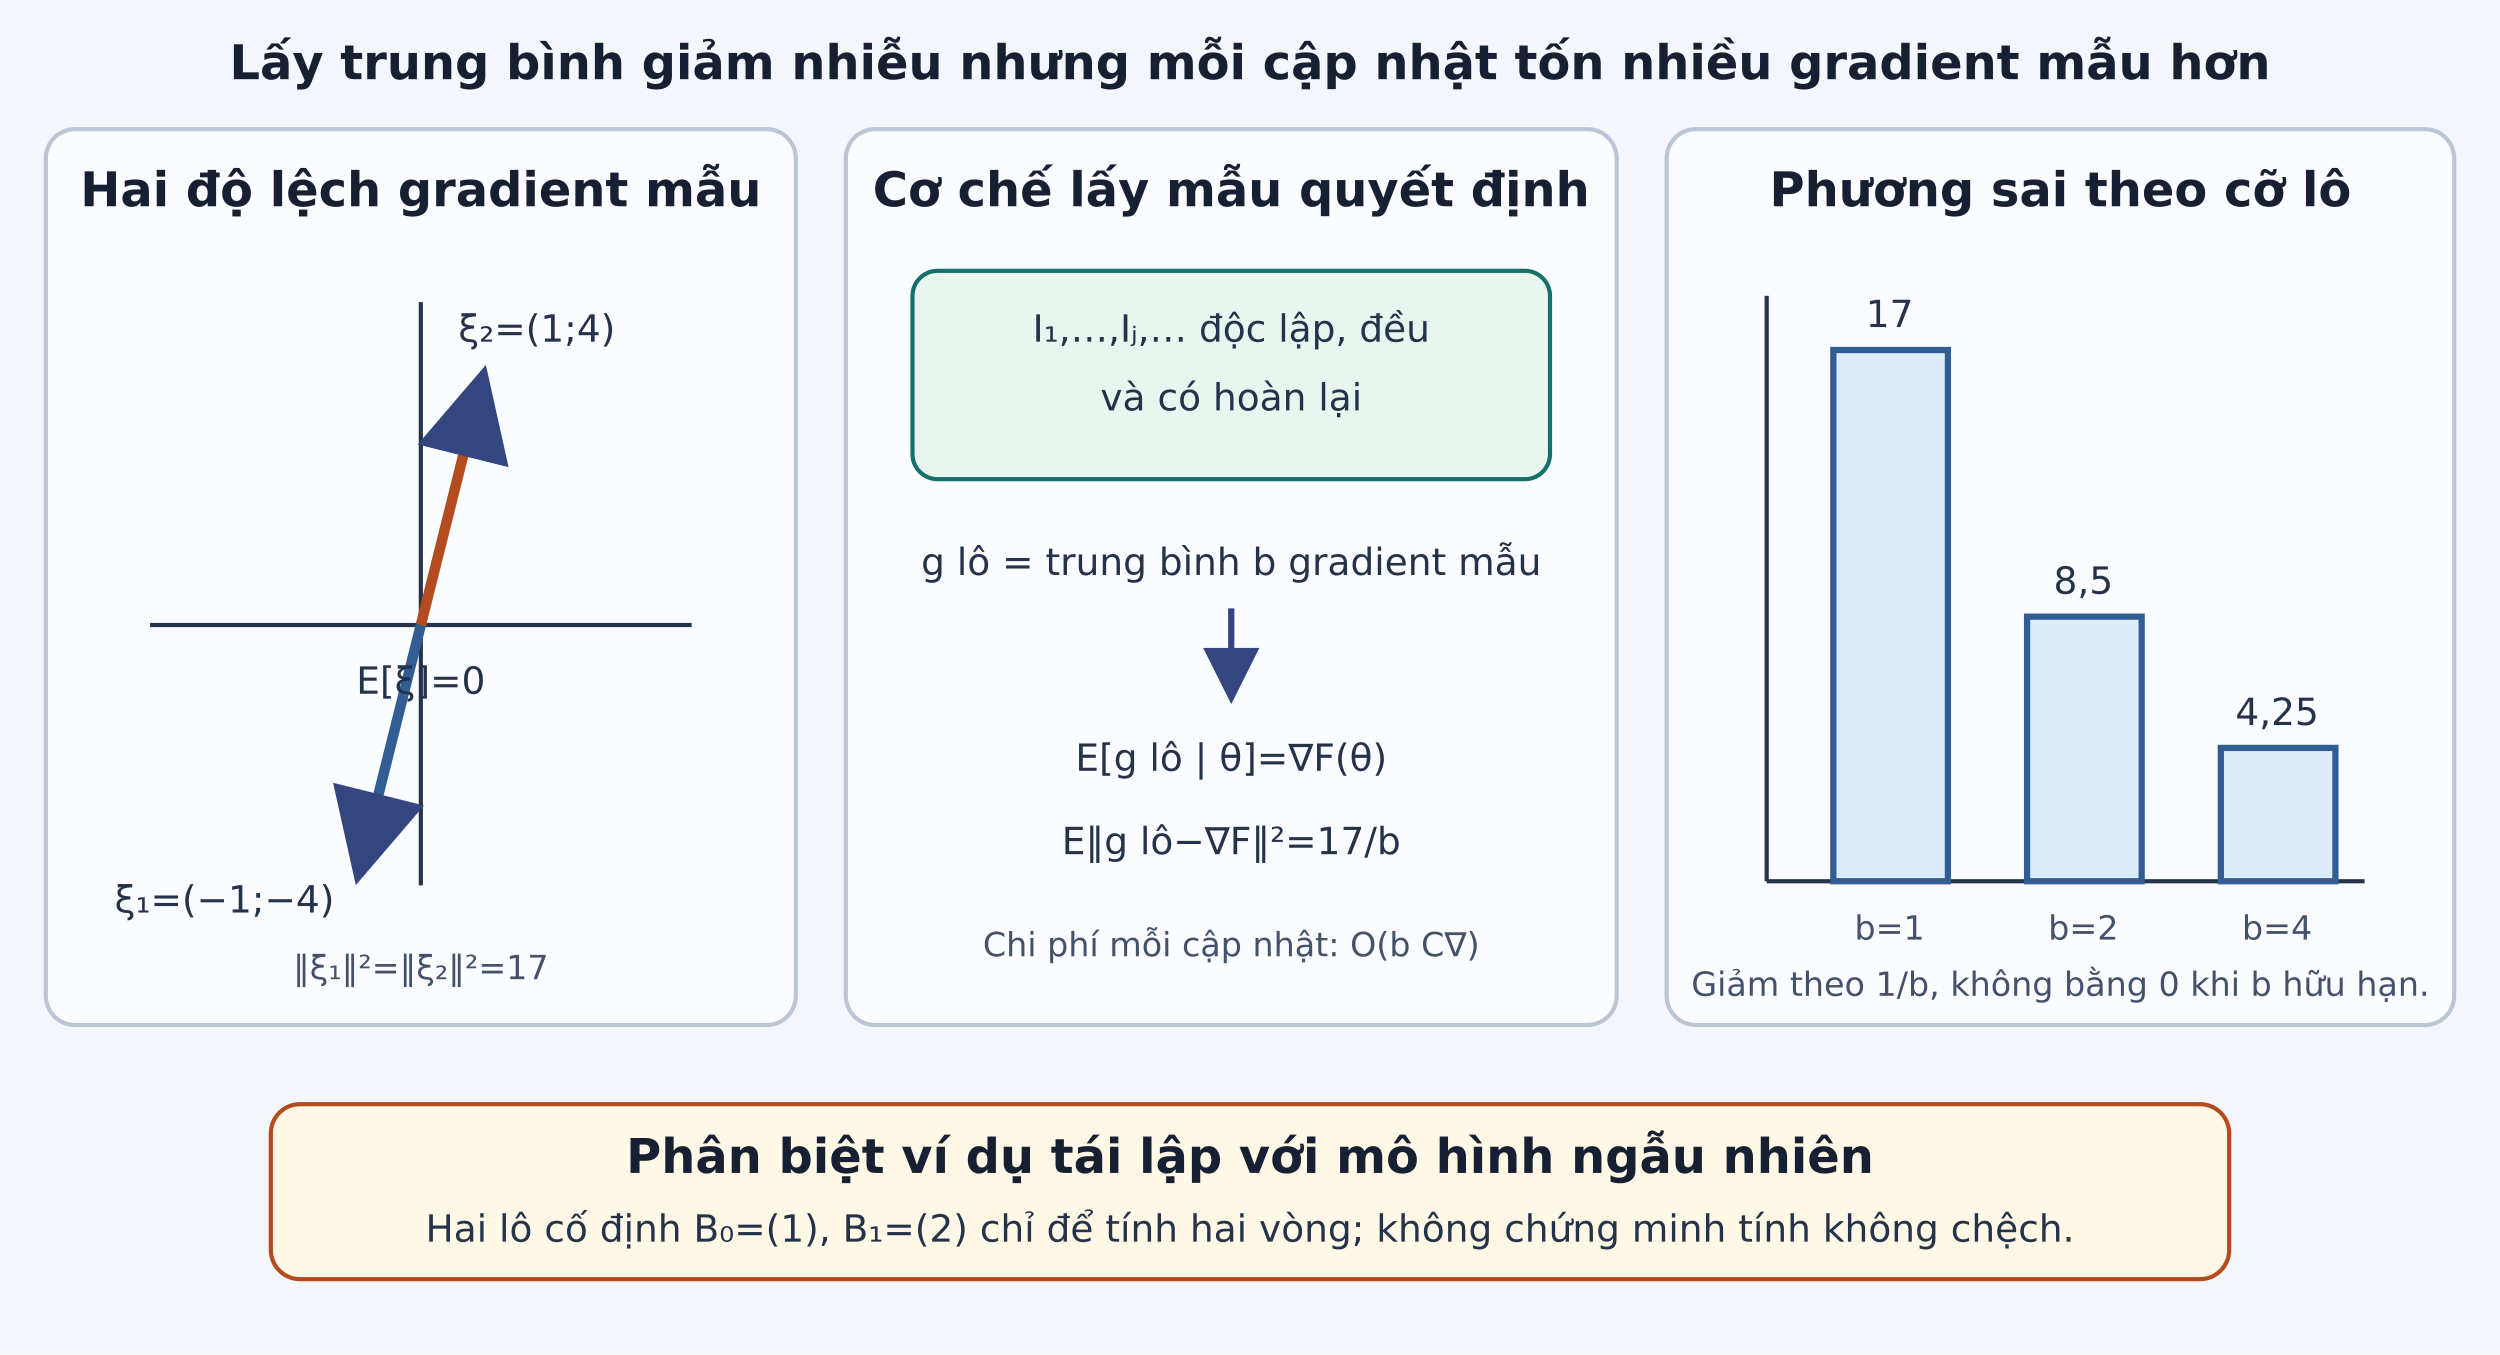
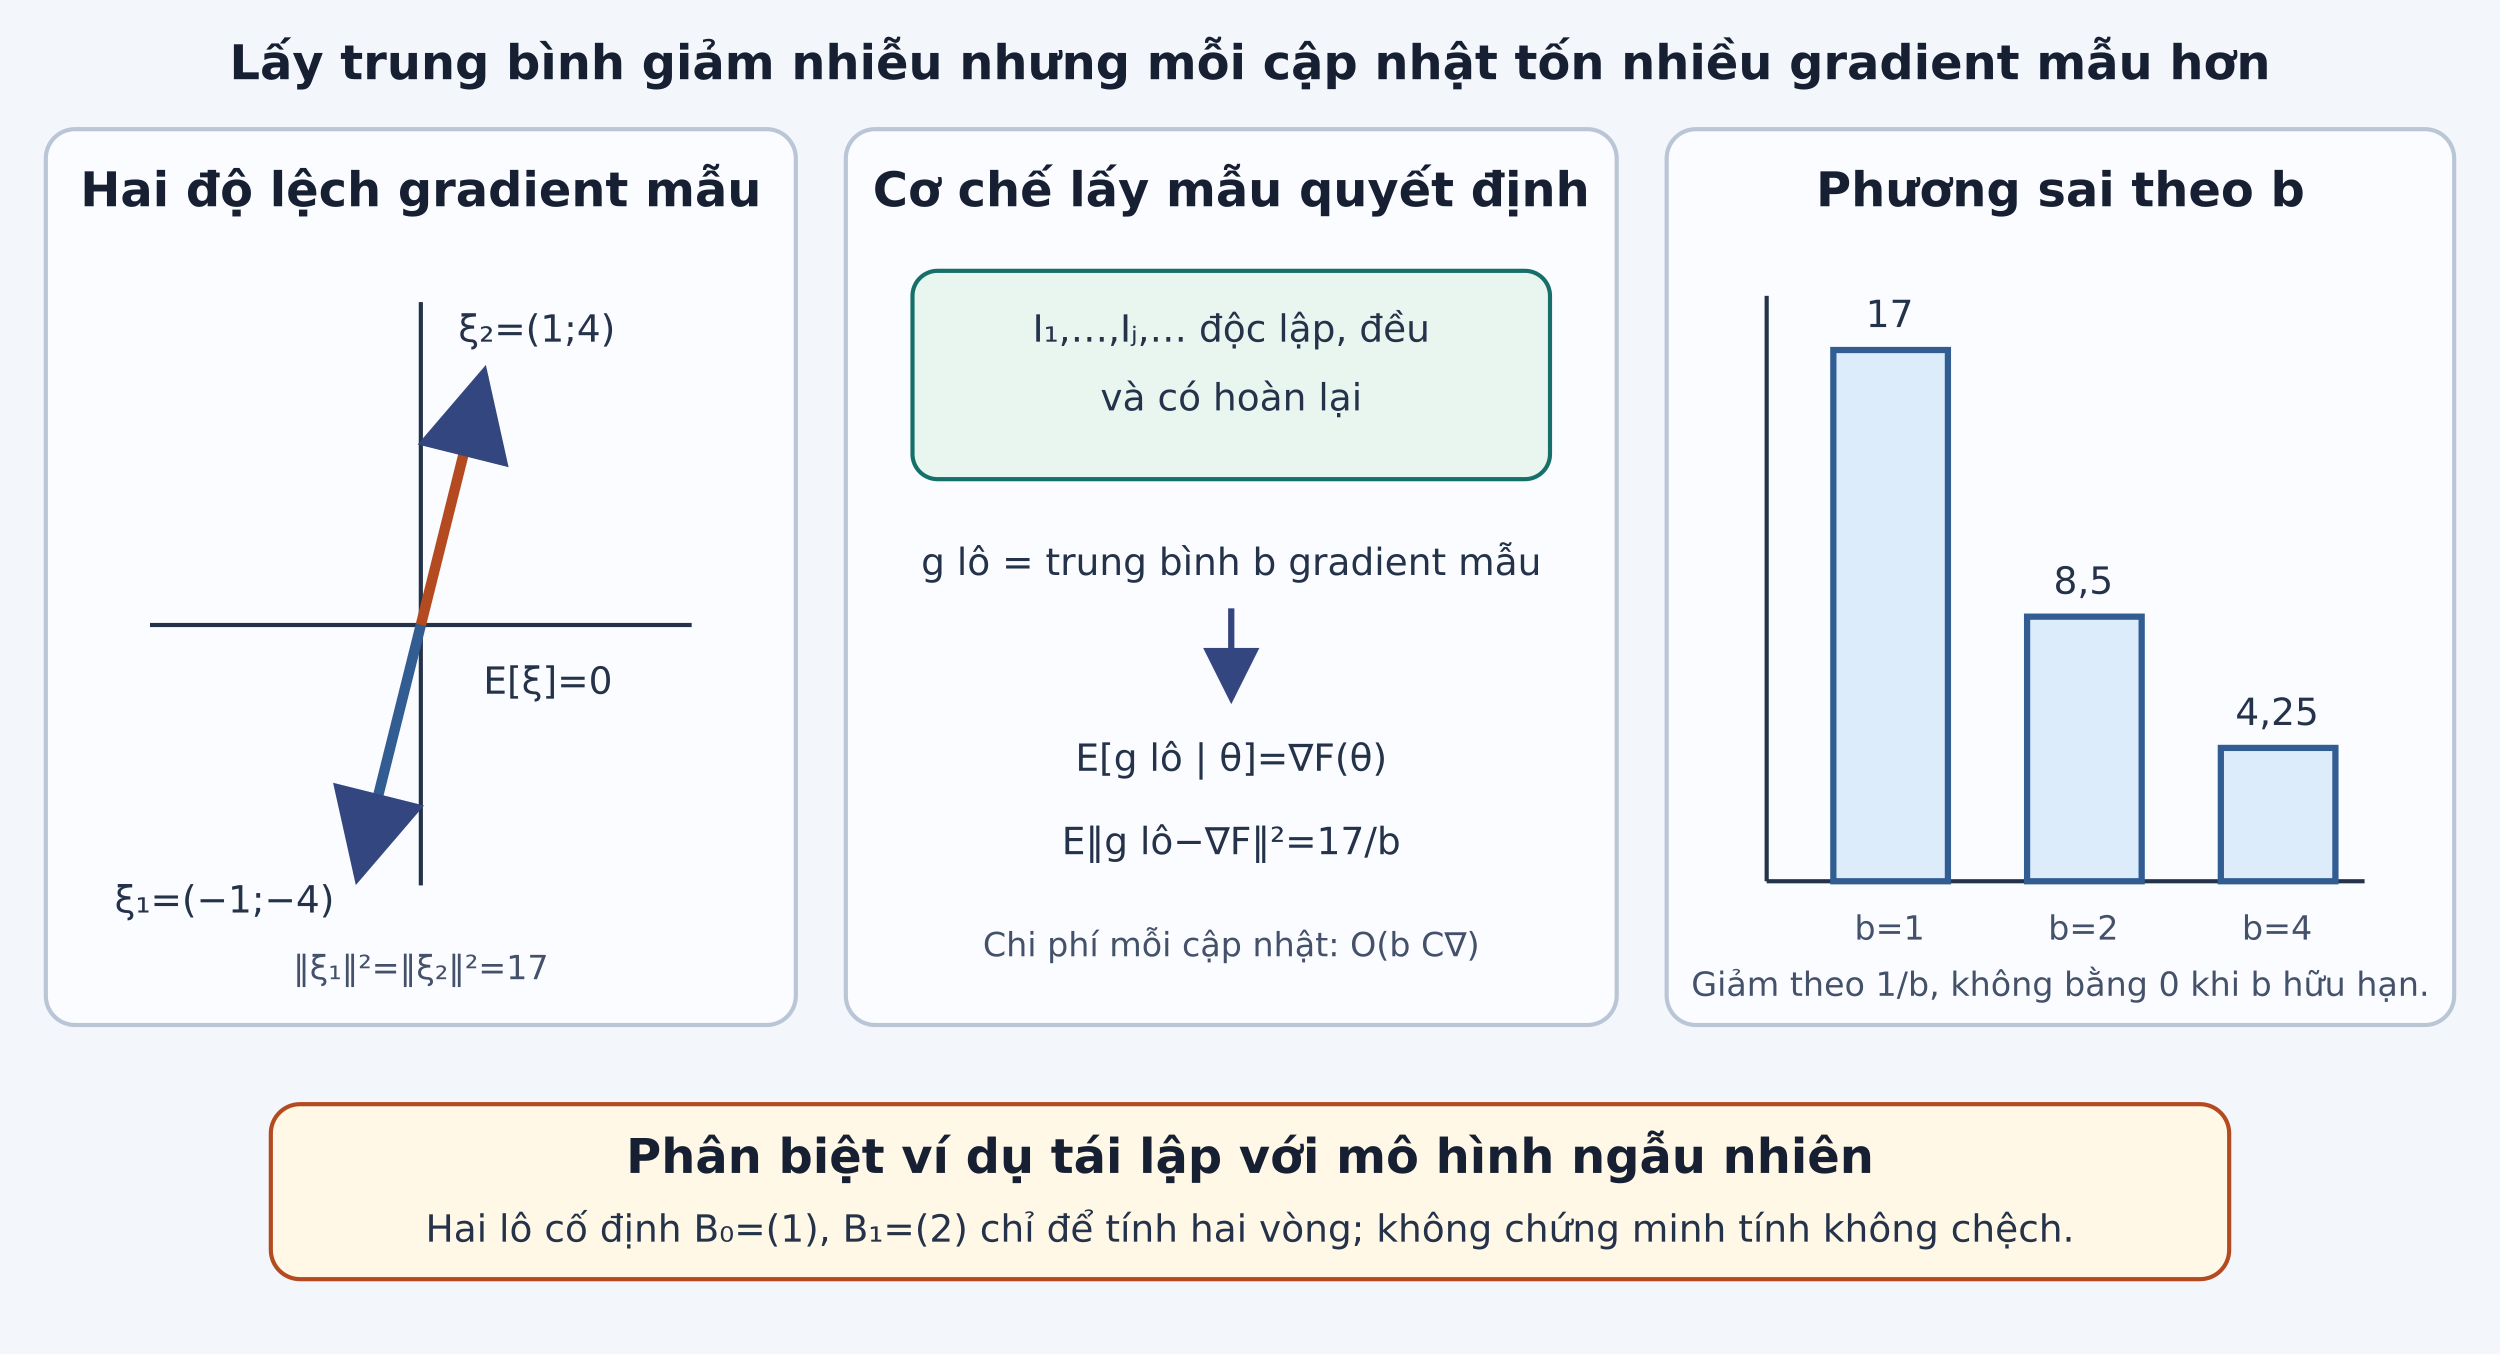
<svg xmlns="http://www.w3.org/2000/svg" viewBox="0 0 1200 650" role="img" aria-labelledby="title desc" font-family="DejaVu Sans">
  <defs>
    <marker id="arr" markerWidth="9" markerHeight="9" refX="8" refY="4.5" orient="auto">
      <path d="M0 0L9 4.5L0 9Z" fill="#33467f" />
    </marker>
    <style>.panel{fill:#fbfcff;stroke:#bac5d6;stroke-width:2}.head{font-size:23px;font-weight:700;fill:#172033}.label{font-size:18px;fill:#24324a}.small{font-size:16px;fill:#44516a}.sample1{stroke:#315d92;stroke-width:5}.sample2{stroke:#b44b20;stroke-width:5}.bar{fill:#dcecfb;stroke:#315d92;stroke-width:3}.good{fill:#e9f6f0;stroke:#16706a;stroke-width:2}.warn{fill:#fff8e6;stroke:#b44b20;stroke-width:2}</style>
  </defs>
  <rect width="1200" height="650" fill="#f3f6fb" />
  <text class="head" x="600" y="38" text-anchor="middle">Lấy trung bình giảm nhiễu nhưng mỗi cập nhật tốn nhiều gradient mẫu hơn</text>
  <rect class="panel" x="22" y="62" width="360" height="430" rx="14" />
  <text class="head" x="202" y="99" text-anchor="middle">Hai độ lệch gradient mẫu</text>
  <line x1="72" y1="300" x2="332" y2="300" stroke="#24324a" stroke-width="2" />
  <line x1="202" y1="425" x2="202" y2="145" stroke="#24324a" stroke-width="2" />
  <line class="sample1" x1="202" y1="300" x2="172" y2="420" marker-end="url(#arr)" />
  <line class="sample2" x1="202" y1="300" x2="232" y2="180" marker-end="url(#arr)" />
  <text class="label" x="55" y="438" fill="#315d92">ξ₁=(−1;−4)</text>
  <text class="label" x="220" y="164" fill="#b44b20">ξ₂=(1;4)</text>
-   <text class="label" x="202" y="333" text-anchor="middle">E[ξ]=0</text>
+   <text class="label" x="232" y="333" text-anchor="start">E[ξ]=0</text>
  <text class="small" x="202" y="470" text-anchor="middle">‖ξ₁‖²=‖ξ₂‖²=17</text>
  <rect class="panel" x="406" y="62" width="370" height="430" rx="14" />
  <text class="head" x="591" y="99" text-anchor="middle">Cơ chế lấy mẫu quyết định</text>
  <rect class="good" x="438" y="130" width="306" height="100" rx="12" />
  <text class="label" x="591" y="164" text-anchor="middle">I₁,…,Iⱼ,… độc lập, đều</text>
  <text class="label" x="591" y="197" text-anchor="middle">và có hoàn lại</text>
  <text class="label" x="591" y="276" text-anchor="middle">g lô = trung bình b gradient mẫu</text>
  <line x1="591" y1="292" x2="591" y2="335" stroke="#33467f" stroke-width="3" marker-end="url(#arr)" />
  <text class="label" x="591" y="370" text-anchor="middle">E[g lô | θ]=∇F(θ)</text>
  <text class="label" x="591" y="410" text-anchor="middle">E‖g lô−∇F‖²=17/b</text>
  <text class="small" x="591" y="459" text-anchor="middle">Chi phí mỗi cập nhật: O(b C∇)</text>
  <rect class="panel" x="800" y="62" width="378" height="430" rx="14" />
-   <text class="head" x="989" y="99" text-anchor="middle">Phương sai theo cỡ lô</text>
+   <text class="head" x="989" y="99" text-anchor="middle">Phương sai theo b</text>
  <line x1="848" y1="423" x2="1135" y2="423" stroke="#24324a" stroke-width="2" />
  <line x1="848" y1="423" x2="848" y2="142" stroke="#24324a" stroke-width="2" />
  <rect class="bar" x="880" y="168" width="55" height="255" />
  <rect class="bar" x="973" y="296" width="55" height="127" />
  <rect class="bar" x="1066" y="359" width="55" height="64" />
  <text class="label" x="907" y="157" text-anchor="middle">17</text>
  <text class="label" x="1000" y="285" text-anchor="middle">8,5</text>
  <text class="label" x="1093" y="348" text-anchor="middle">4,25</text>
  <text class="small" x="907" y="451" text-anchor="middle">b=1</text>
  <text class="small" x="1000" y="451" text-anchor="middle">b=2</text>
  <text class="small" x="1093" y="451" text-anchor="middle">b=4</text>
  <text class="small" x="989" y="478" text-anchor="middle">Giảm theo 1/b, không bằng 0 khi b hữu hạn.</text>
  <rect class="warn" x="130" y="530" width="940" height="84" rx="14" />
  <text class="head" x="600" y="563" text-anchor="middle">Phân biệt ví dụ tái lập với mô hình ngẫu nhiên</text>
  <text class="label" x="600" y="596" text-anchor="middle">Hai lô cố định B₀=(1), B₁=(2) chỉ để tính hai vòng; không chứng minh tính không chệch.</text>
</svg>
